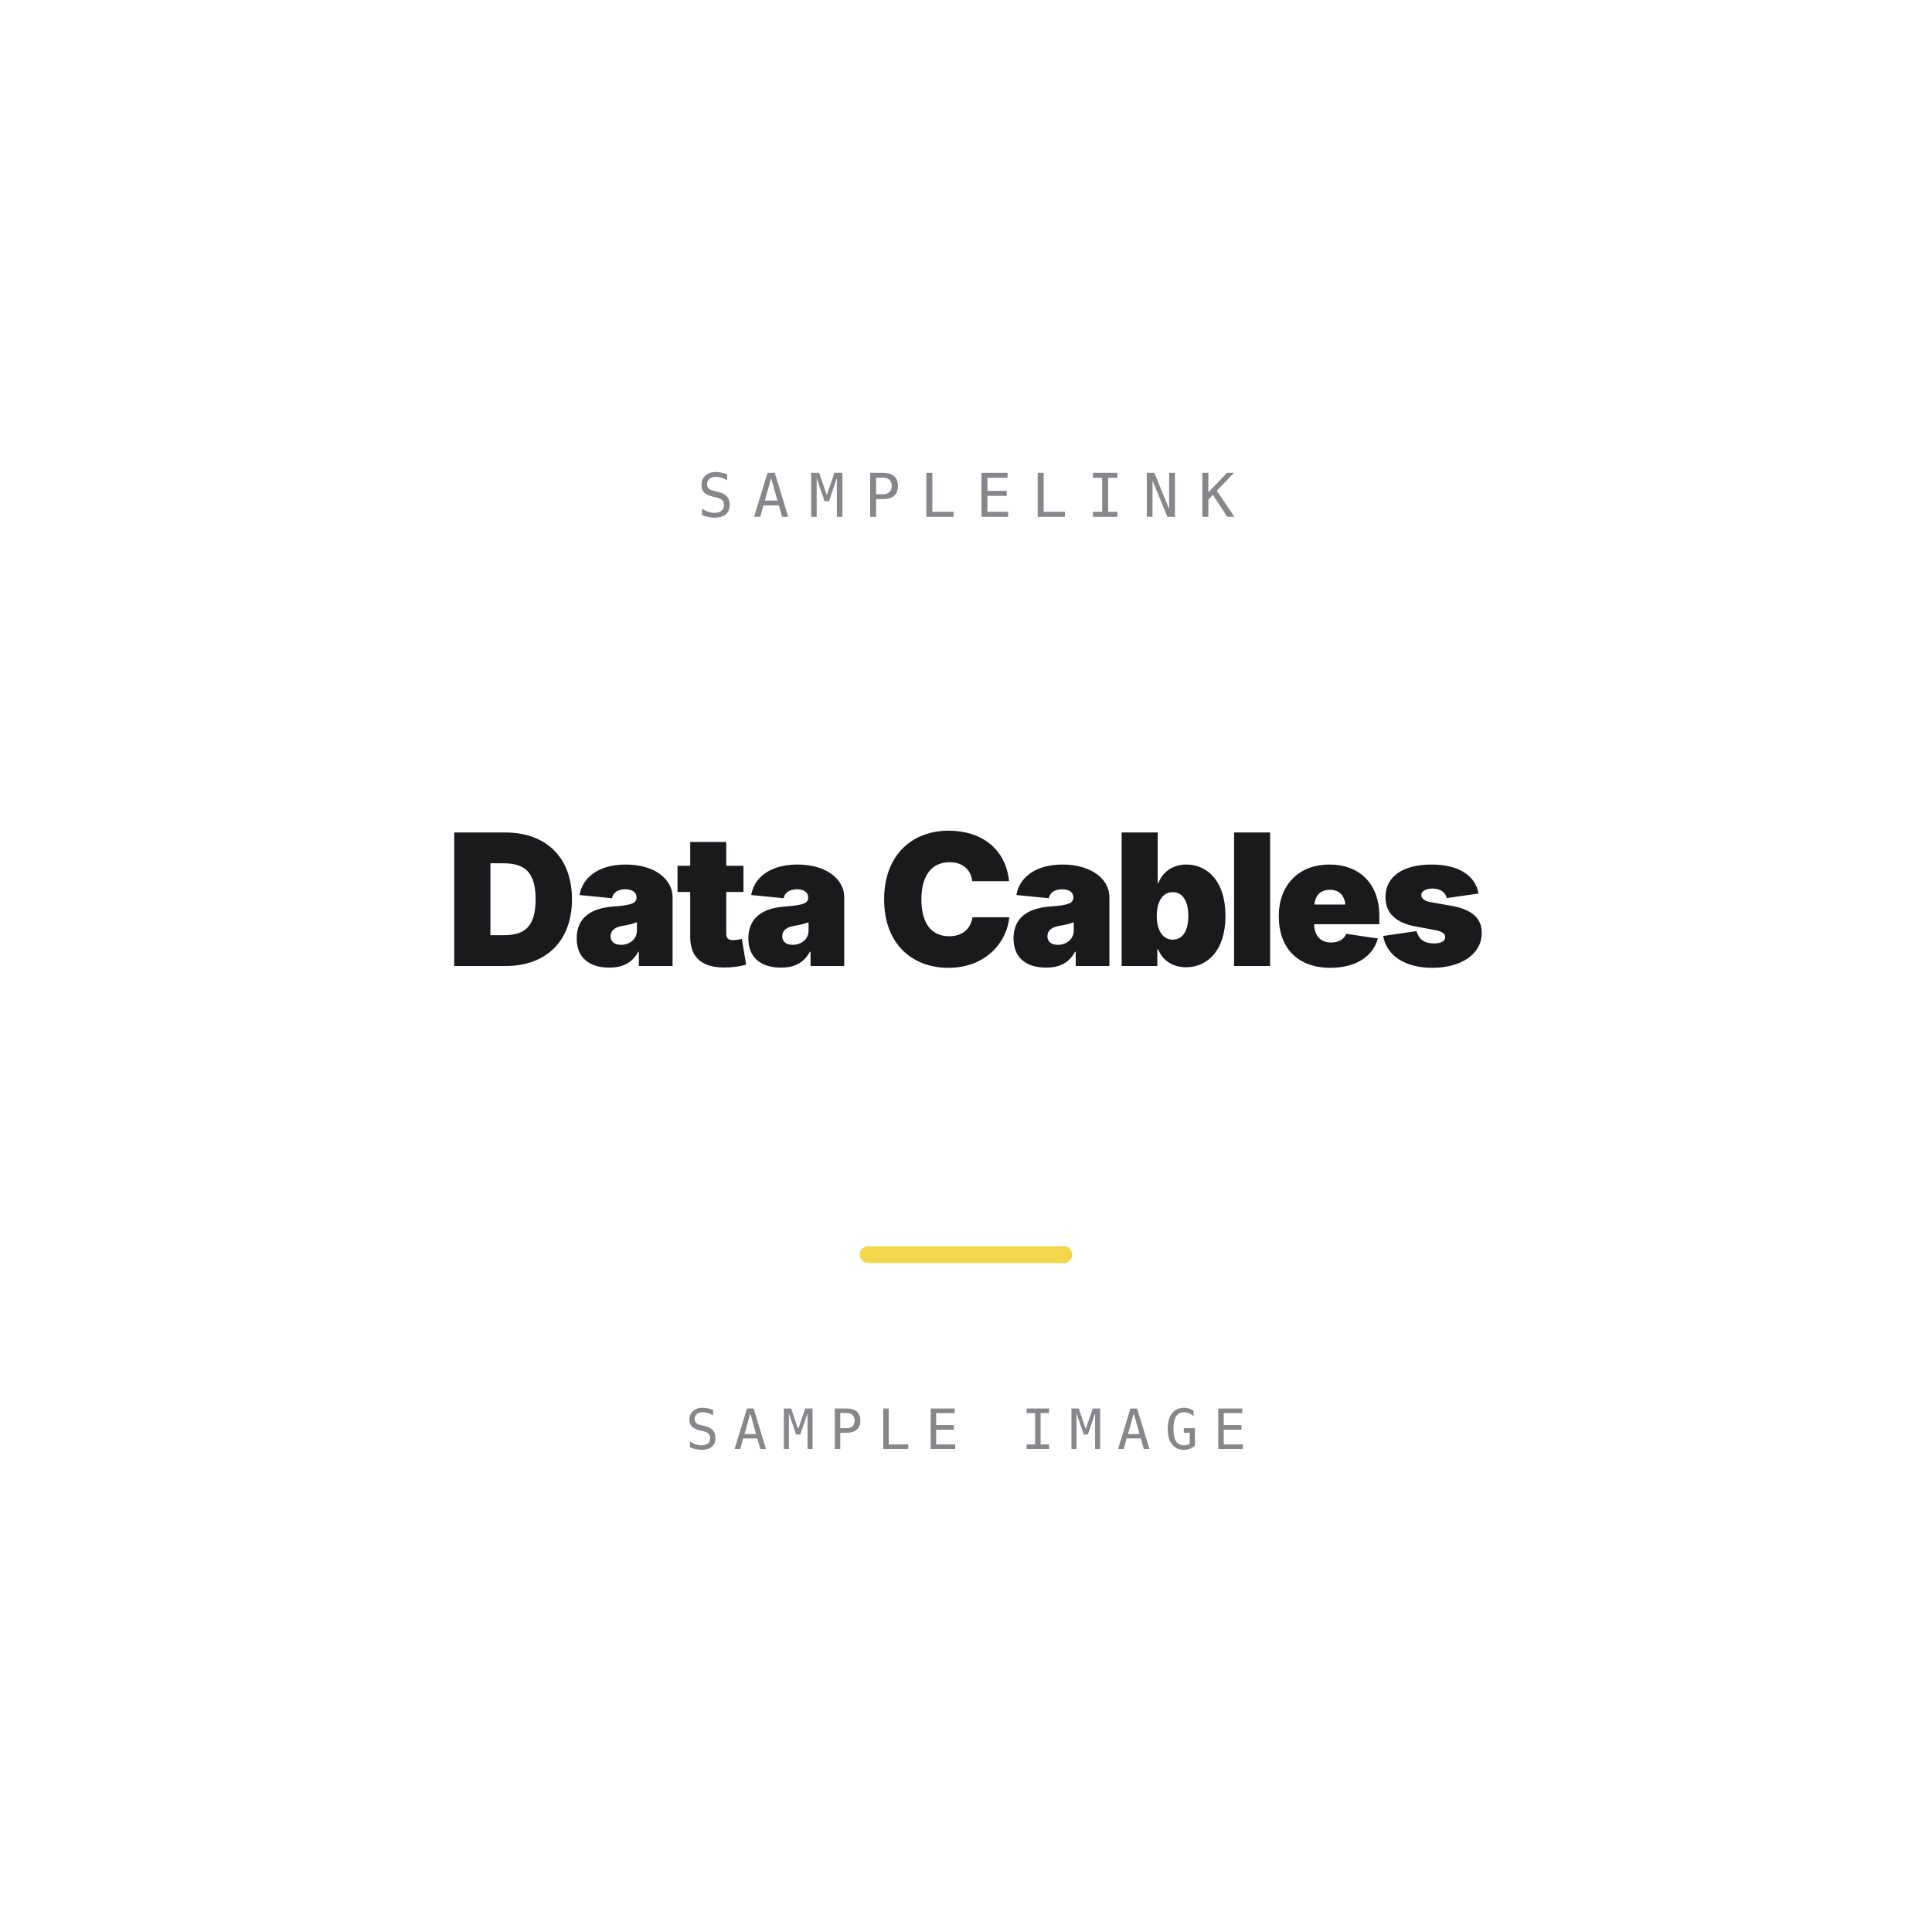
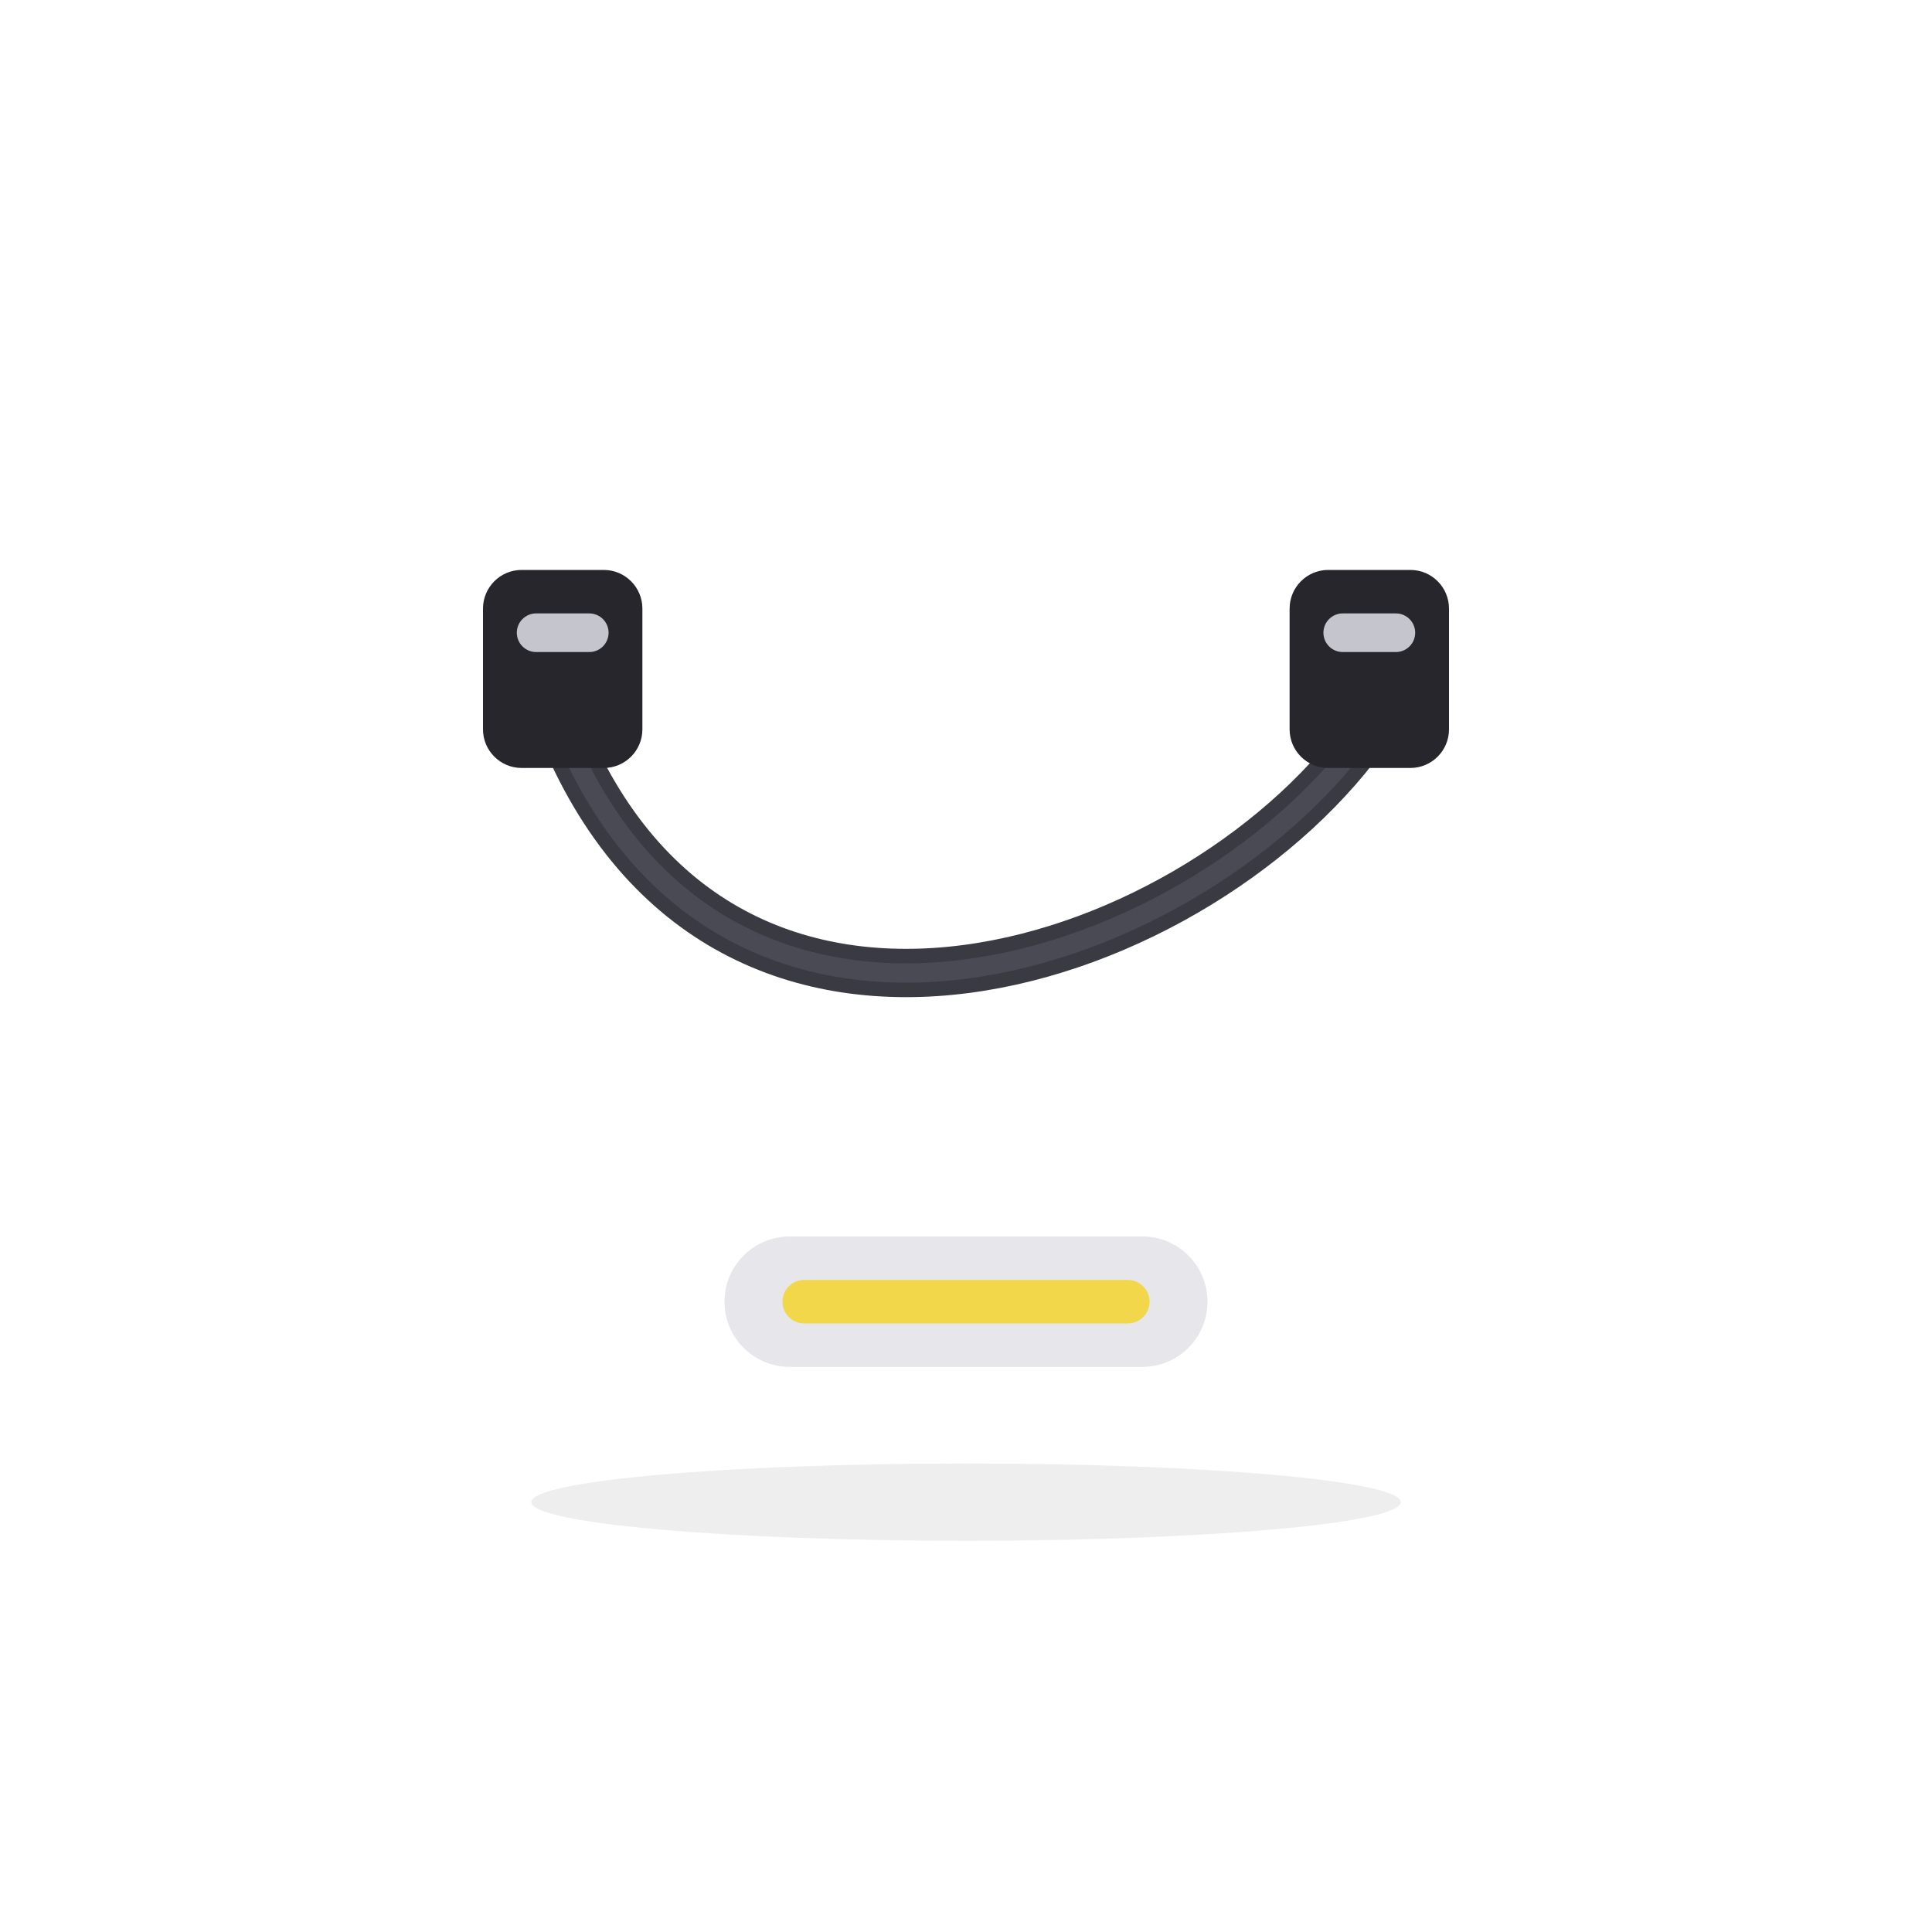
- <svg xmlns="http://www.w3.org/2000/svg" viewBox="0 0 800 800" width="800" height="800" role="img" aria-label="Data Cables — sample product image">
+ <svg xmlns="http://www.w3.org/2000/svg" viewBox="0 0 800 800" width="800" height="800" role="img" aria-label="Illustration of Sample USB-C Fast Charging Cable 1m">
  <rect width="800" height="800" fill="#FFFFFF" />
-   <text x="400" y="214" text-anchor="middle" font-family="ui-monospace, SFMono-Regular, Menlo, monospace" font-size="25" letter-spacing="8" fill="#86868B">SAMPLELINK</text>
-   <g font-family="Archivo, Inter, Helvetica, Arial, sans-serif">
-     <text x="400" y="400" text-anchor="middle" font-size="76" font-weight="900" letter-spacing="-2.5" fill="#1A1A1C">Data Cables</text>
-   </g>
-   <rect x="356" y="516" width="88" height="7" rx="3.5" fill="#F3D74B" />
-   <text x="400" y="600" text-anchor="middle" font-family="ui-monospace, SFMono-Regular, Menlo, monospace" font-size="23" letter-spacing="6" fill="#86868B">SAMPLE IMAGE</text>
+   <ellipse cx="400" cy="622" rx="180" ry="16" fill="#000" opacity=".07" />
+   <path d="M232 300 C300 470 500 400 568 300" fill="none" stroke="#3A3A42" stroke-width="20" stroke-linecap="round" stroke-linejoin="round" />
+   <path d="M232 300 C300 470 500 400 568 300" fill="none" stroke="#4A4A54" stroke-width="8" stroke-linecap="round" stroke-linejoin="round" />
+   <rect x="200" y="236" width="66" height="82" rx="16" fill="#26262C" />
+   <rect x="214" y="254" width="38" height="16" rx="8" fill="#C5C5CD" />
+   <rect x="534" y="236" width="66" height="82" rx="16" fill="#26262C" />
+   <rect x="548" y="254" width="38" height="16" rx="8" fill="#C5C5CD" />
+   <rect x="300" y="512" width="200" height="54" rx="27" fill="#E6E6EB" />
+   <rect x="324" y="530" width="152" height="18" rx="9" fill="#F3D74B" />
</svg>
